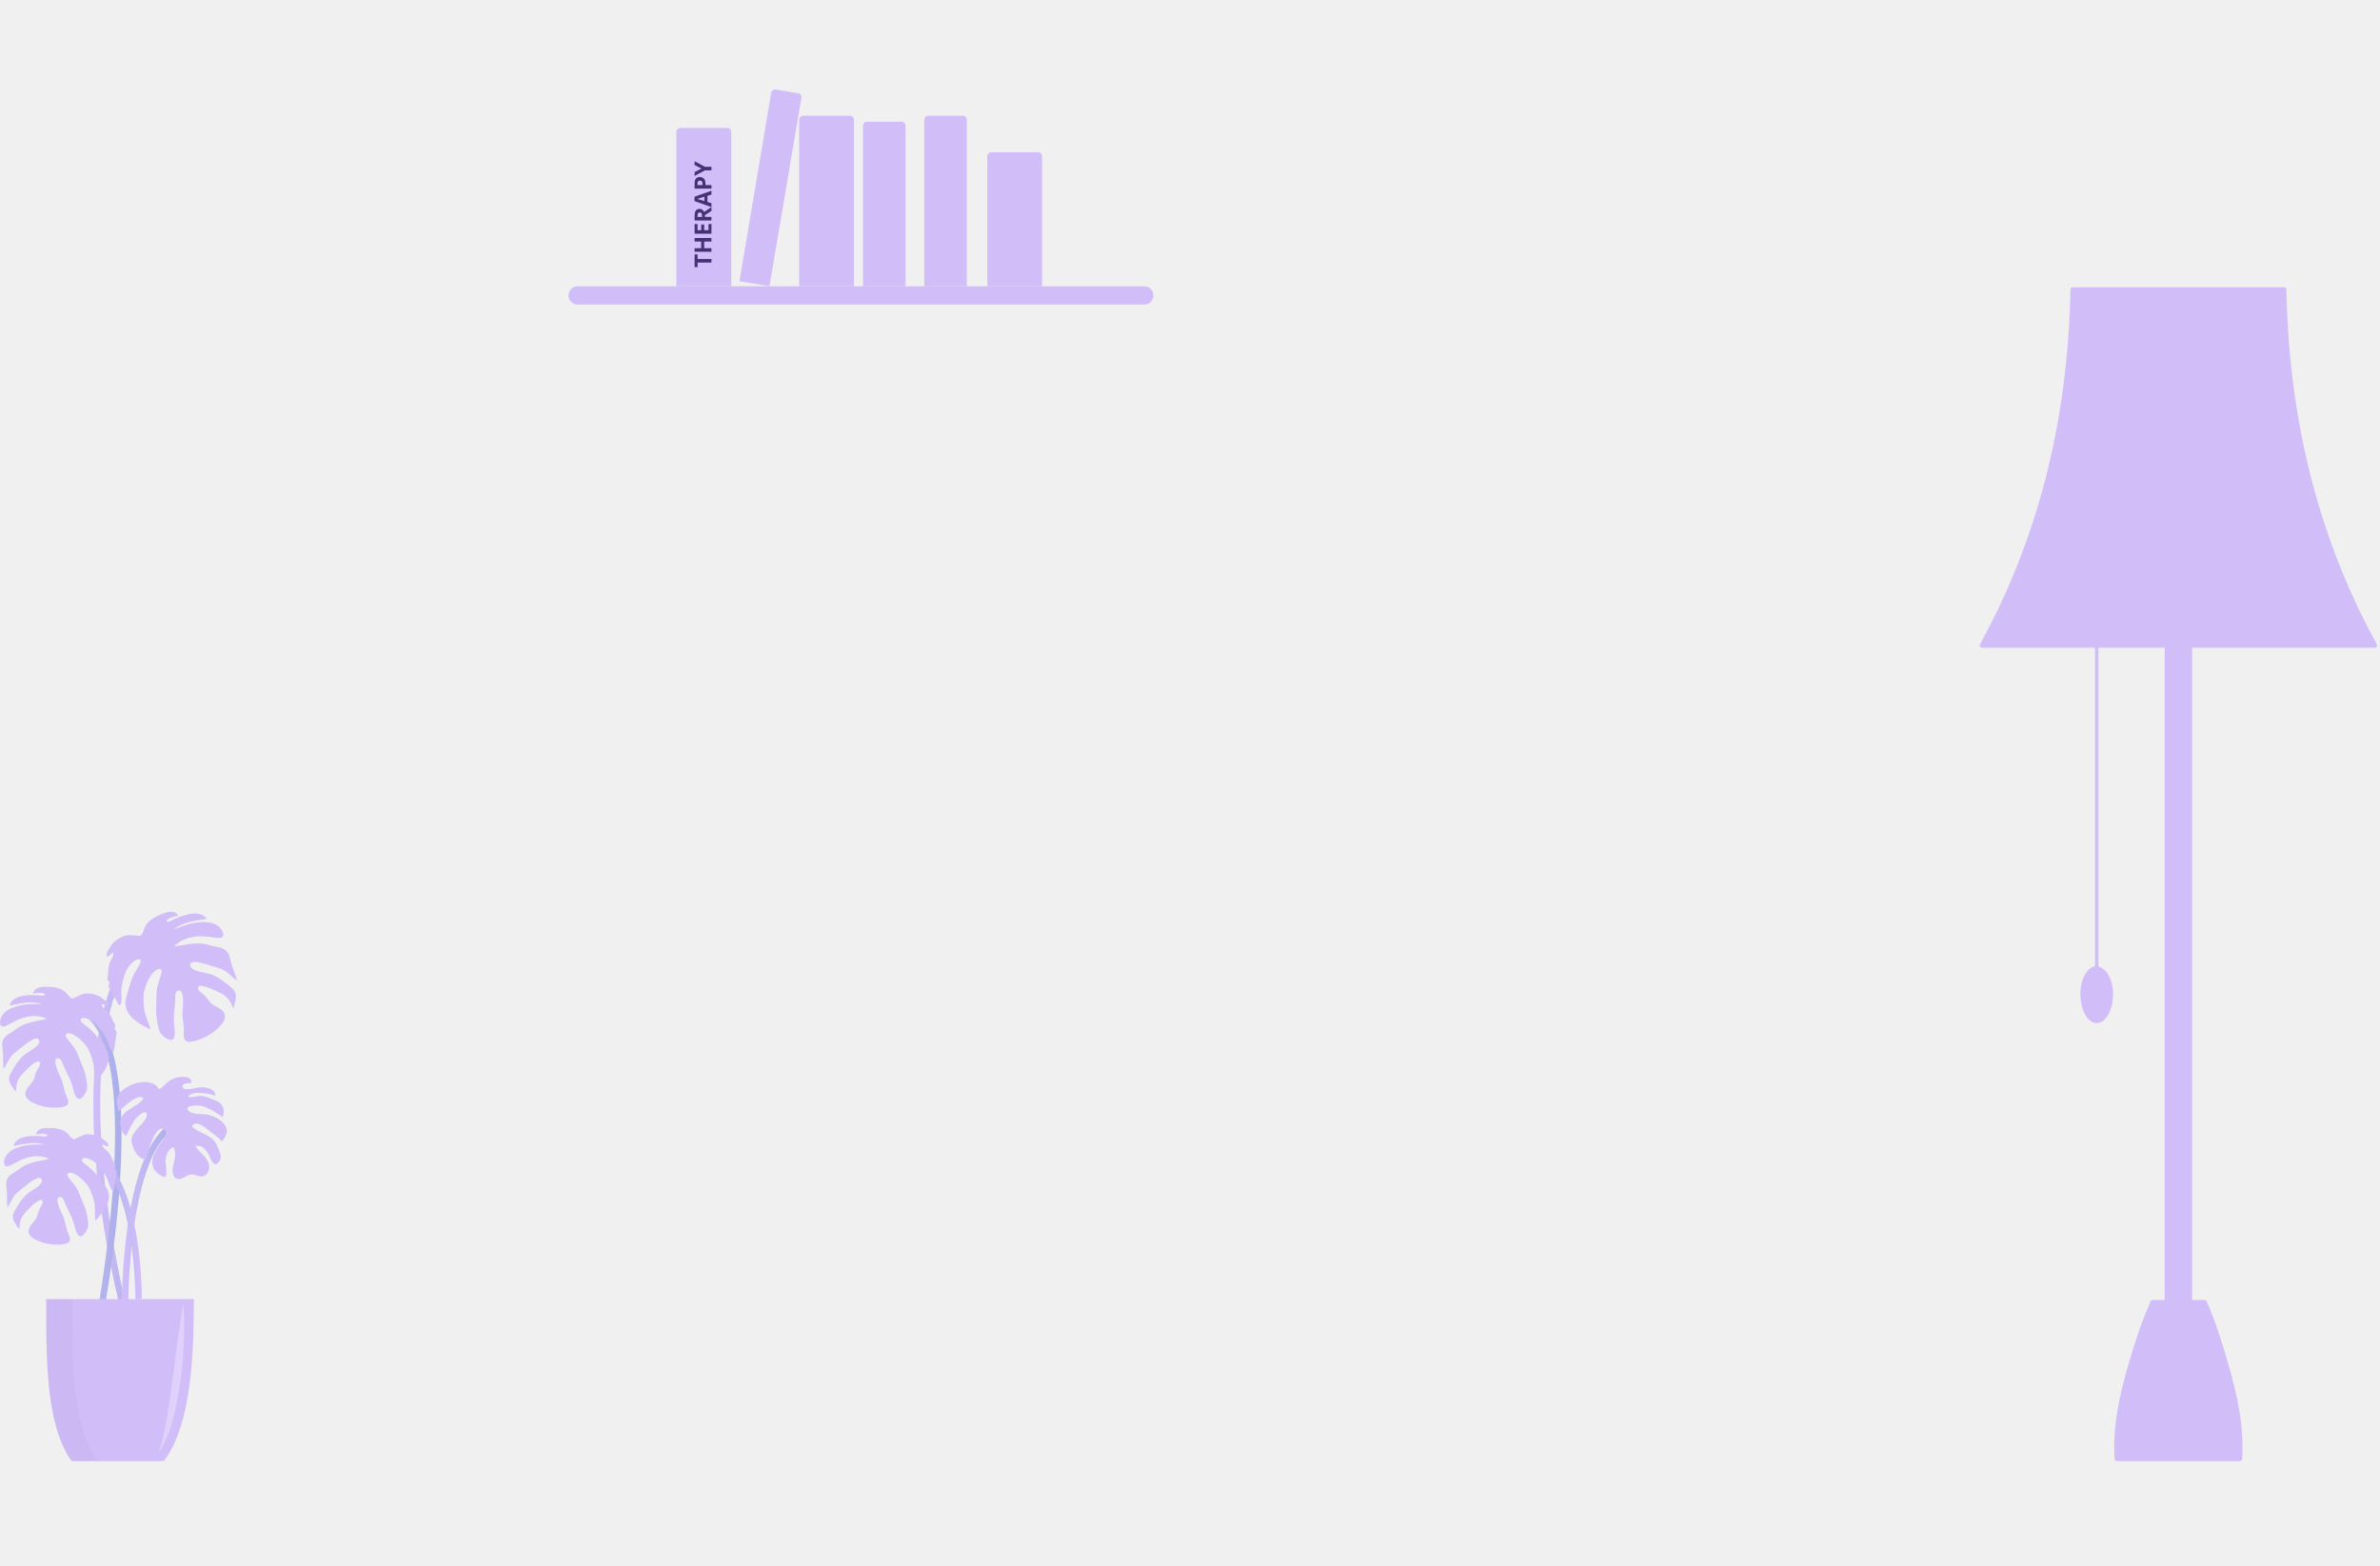
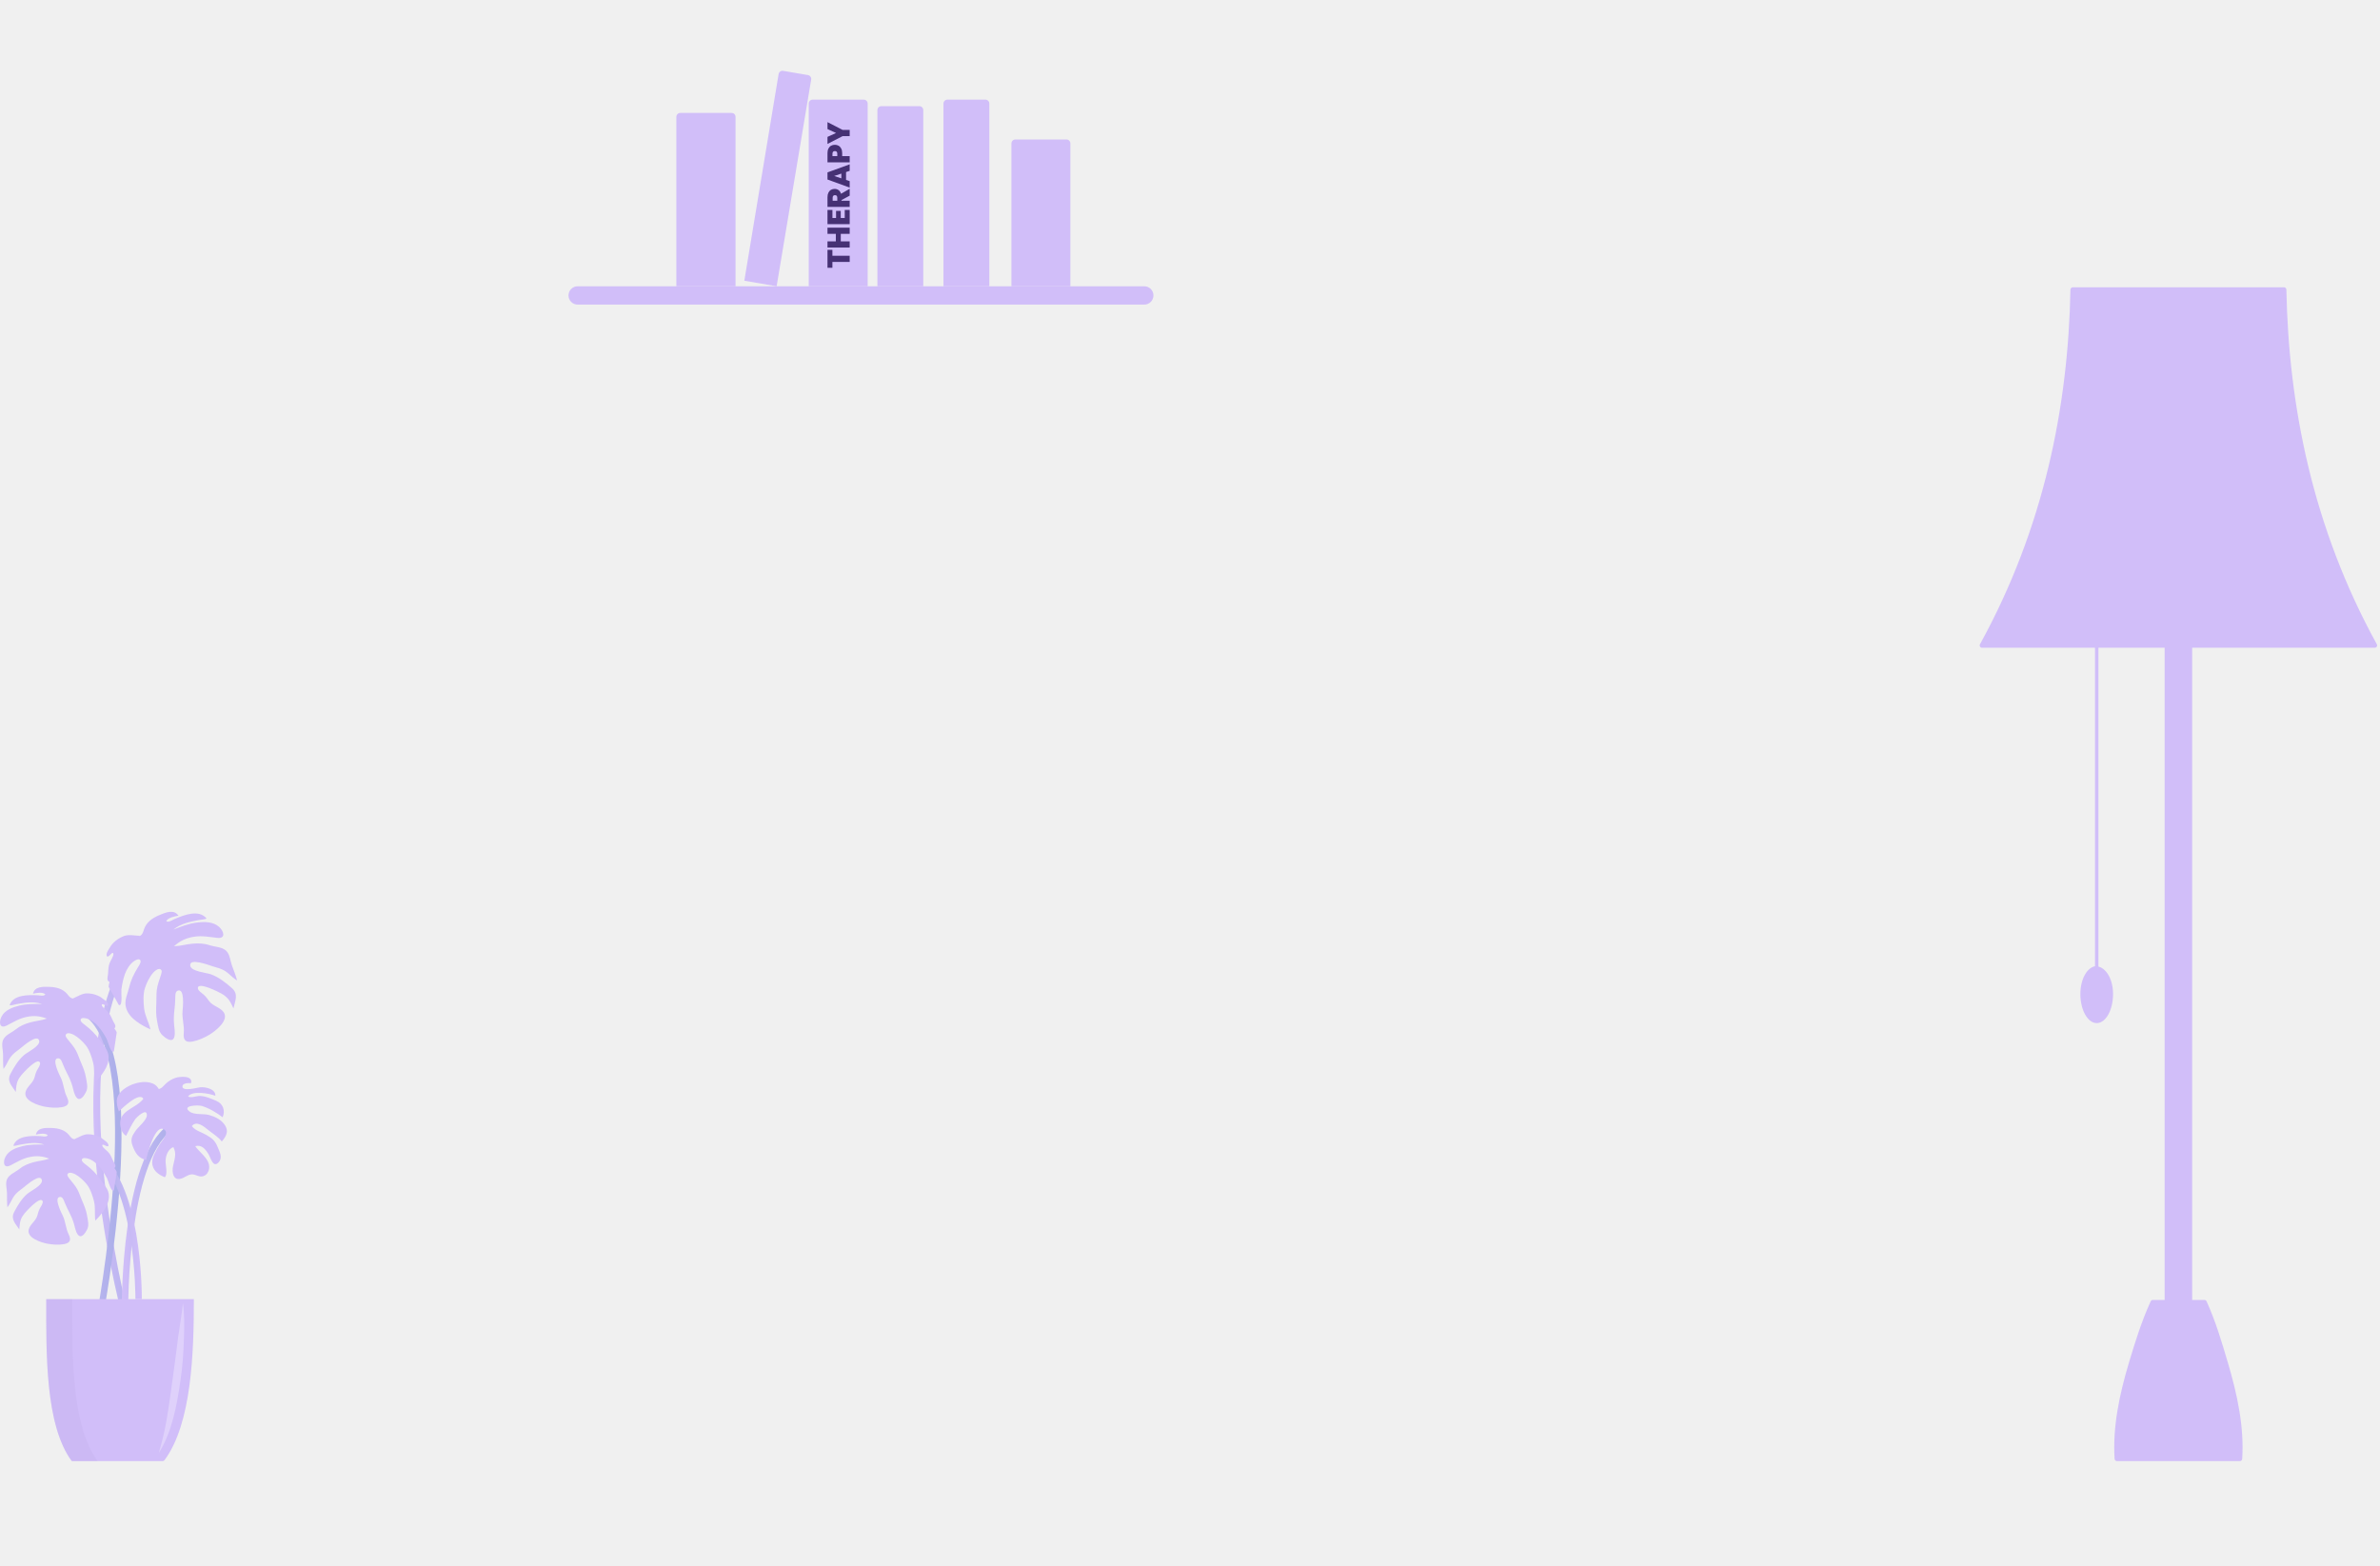
<svg xmlns="http://www.w3.org/2000/svg" width="100%" height="100%" viewBox="0 0 1260 829" version="1.1" xml:space="preserve" style="fill-rule:evenodd;clip-rule:evenodd;stroke-linejoin:round;stroke-miterlimit:2;">
  <g id="Layer-30">
    <g>
      <path d="M1209.18,152.095c0.681,0.001 1.237,0.546 1.249,1.227c1.21,61.692 13.929,126.046 47.889,187.757c0.213,0.387 0.207,0.858 -0.018,1.239c-0.225,0.381 -0.634,0.614 -1.076,0.614c-32.24,0.001 -64.424,0.001 -96.667,0.001l0,345.291l6.482,0c0.49,0 0.935,0.286 1.138,0.731c4.852,10.66 8.05,21.556 11.272,32.424c5.074,17.087 8.683,34.23 7.596,50.993c-0.045,0.655 -0.59,1.164 -1.247,1.164c-21.634,0.001 -43.414,0.001 -65.048,0.001c-0.658,0.001 -1.204,-0.508 -1.249,-1.165c-1.087,-16.759 2.479,-33.906 7.598,-50.993c3.255,-10.873 6.637,-21.761 11.498,-32.424c0.203,-0.445 0.648,-0.731 1.137,-0.731c2.088,0 4.166,0 6.257,0l0,-345.291l-35.054,0l0,168.804c4.208,1.029 7.737,6.796 7.737,14.558c0,8.475 -3.875,15.363 -8.65,15.363c-4.771,0 -8.646,-6.888 -8.646,-15.363c0,-7.883 3.434,-13.883 7.738,-14.758l0,-168.604l-59.792,0c-0.442,-0.001 -0.851,-0.234 -1.076,-0.615c-0.224,-0.381 -0.231,-0.852 -0.017,-1.239c33.967,-61.719 46.69,-126.065 47.887,-187.757c0.013,-0.681 0.569,-1.226 1.25,-1.226c37.269,-0.001 74.543,-0.001 111.812,-0.001Z" style="fill:#d1bef9;fill-rule:nonzero;" />
      <g>
        <path d="M305.812,151.567c-1.284,0 -2.515,0.51 -3.423,1.418c-0.908,0.908 -1.419,2.139 -1.419,3.423c0,0.003 0,0.006 0,0.009c0,1.284 0.511,2.515 1.419,3.423c0.908,0.908 2.139,1.418 3.423,1.418c36.175,0 263.821,0 299.996,0c1.284,0 2.515,-0.51 3.423,-1.418c0.908,-0.908 1.419,-2.139 1.419,-3.423c0,-0.003 0,-0.006 0,-0.009c0,-1.284 -0.511,-2.515 -1.419,-3.423c-0.908,-0.908 -2.139,-1.418 -3.423,-1.418c-36.175,0 -263.821,0 -299.996,0Z" style="fill:#d1bef9;fill-rule:nonzero;" />
-         <path d="M524.804,80.567c-1.151,0 -2.084,0.932 -2.084,2.083c0,11.72 0,68.917 0,68.917l28.959,0l0,-68.917c0,-1.151 -0.933,-2.083 -2.084,-2.083c-5.337,0 -19.454,0 -24.791,0Z" style="fill:#d1bef9;fill-rule:nonzero;" />
-         <path d="M410.686,47.399c-1.134,-0.19 -2.208,0.574 -2.399,1.708c-2.429,14.408 -16.817,99.772 -16.817,99.772l15.88,2.688c0,0 14.486,-85.347 16.934,-99.768c0.092,-0.545 -0.036,-1.105 -0.356,-1.556c-0.321,-0.451 -0.808,-0.755 -1.353,-0.847c-3.071,-0.516 -8.82,-1.482 -11.889,-1.997Z" style="fill:#d1bef9;fill-rule:nonzero;" />
-         <path d="M491.408,61.3c-1.151,0 -2.083,0.933 -2.083,2.083c0,13.513 0,88.184 0,88.184l22.533,0l0,-88.184c0,-1.15 -0.933,-2.083 -2.083,-2.083c-4.292,0 -14.075,0 -18.367,0Z" style="fill:#d1bef9;fill-rule:nonzero;" />
-         <path d="M458.945,64.454c-1.15,0 -2.083,0.933 -2.083,2.083c0,13.234 0,85.03 0,85.03l22.533,0l0,-85.03c0,-1.15 -0.932,-2.083 -2.083,-2.083c-4.292,0 -14.075,0 -18.367,0Z" style="fill:#d1bef9;fill-rule:nonzero;" />
-         <path d="M425.195,61.3c-1.15,0 -2.083,0.933 -2.083,2.083c0,13.513 0,88.184 0,88.184l28.963,0l0,-88.184c0,-1.15 -0.933,-2.083 -2.084,-2.083c-5.337,0 -19.458,0 -24.796,0Z" style="fill:#d1bef9;fill-rule:nonzero;" />
-         <path d="M360.154,67.725c-0.553,0 -1.083,0.219 -1.473,0.61c-0.391,0.391 -0.611,0.921 -0.611,1.473c0,12.939 0,81.759 0,81.759l29.08,0l0,-81.759c0,-0.552 -0.22,-1.082 -0.611,-1.473c-0.39,-0.391 -0.92,-0.61 -1.473,-0.61c-5.355,0 -19.557,0 -24.912,0Z" style="fill:#d1bef9;fill-rule:nonzero;" />
+         <path d="M537.55,73.841c-0.553,0 -1.083,0.22 -1.473,0.61c-0.391,0.391 -0.61,0.921 -0.61,1.474c0,12.371 0,75.642 0,75.642l31.2,0l0,-75.642c0,-0.553 -0.22,-1.083 -0.611,-1.474c-0.39,-0.39 -0.92,-0.61 -1.473,-0.61c-5.674,0 -21.359,0 -27.033,0Z" style="fill:#d1bef9;fill-rule:nonzero;" />
+         <path d="M414.61,37.506c-0.546,-0.093 -1.107,0.035 -1.558,0.357c-0.452,0.321 -0.757,0.809 -0.847,1.356c-2.525,15.218 -18.149,109.406 -18.149,109.406l17.108,2.942c0,0 15.747,-94.259 18.28,-109.423c0.189,-1.132 -0.573,-2.204 -1.705,-2.397c-3.311,-0.565 -9.807,-1.674 -13.129,-2.241Z" style="fill:#d1bef9;fill-rule:nonzero;" />
+         <path d="M501.569,52.75c-1.151,0 -2.084,0.932 -2.084,2.083c0,14.246 0,96.734 0,96.734l24.278,0l0,-96.734c0,-1.151 -0.933,-2.083 -2.083,-2.083c-4.589,0 -15.523,0 -20.111,0Z" style="fill:#d1bef9;fill-rule:nonzero;" />
+         <path d="M466.593,56.202c-0.552,0 -1.082,0.22 -1.473,0.611c-0.391,0.39 -0.61,0.92 -0.61,1.473l0,93.281l24.278,0l0,-93.281c0,-0.553 -0.22,-1.083 -0.611,-1.473c-0.39,-0.391 -0.92,-0.611 -1.473,-0.611l-20.111,0Z" style="fill:#d1bef9;fill-rule:nonzero;" />
+         <path d="M430.231,52.75c-0.553,0 -1.083,0.219 -1.474,0.61c-0.39,0.39 -0.61,0.92 -0.61,1.473c0,14.246 0,96.734 0,96.734l31.205,0l0,-96.734c0,-0.553 -0.22,-1.083 -0.61,-1.473c-0.391,-0.391 -0.921,-0.61 -1.474,-0.61c-5.675,0 -21.362,0 -27.037,0Z" style="fill:#d1bef9;fill-rule:nonzero;" />
+         <path d="M360.154,59.783c-0.553,0 -1.083,0.22 -1.473,0.61c-0.391,0.391 -0.611,0.921 -0.611,1.473c0,13.646 0,89.701 0,89.701l31.331,0l0,-89.701c0,-0.552 -0.22,-1.082 -0.611,-1.473c-0.39,-0.39 -0.92,-0.61 -1.473,-0.61c-5.694,0 -21.469,0 -27.163,0Z" style="fill:#d1bef9;fill-rule:nonzero;" />
      </g>
      <g>
        <path d="M64.566,696.27l3.304,-0.562c-0.396,-1.484 -38.982,-148.9 9.845,-198.475l-2.651,-1.659c-49.79,50.563 -12.133,194.588 -10.498,200.696Z" style="fill:url(#_Linear1);fill-rule:nonzero;" />
        <path d="M54.136,699.383c1.102,-5.742 26.608,-140.942 -7.469,-164.009c-5.748,-3.891 -12.839,-4.483 -21.066,-1.762l1.239,2.633c7.108,-2.358 12.908,-1.925 17.71,1.329c32.562,22.038 6.523,159.959 6.247,161.346l3.339,0.463Z" style="fill:url(#_Linear2);fill-rule:nonzero;" />
        <path d="M64.455,692.974l3.373,-0.016c0,-0.775 -0.172,-77.671 23.148,-94.554l-1.979,-2.734c-24.715,17.896 -24.56,94.071 -24.542,97.304Z" style="fill:url(#_Linear3);fill-rule:nonzero;" />
        <path d="M75.081,687.799l-3.373,-0.012c0,-0.625 0.172,-62.554 -23.148,-76.154l1.979,-2.204c24.714,14.416 24.56,75.766 24.542,78.37Z" style="fill:url(#_Linear4);fill-rule:nonzero;" />
        <g>
          <path d="M37.984,773.537c-14.139,-19.154 -13.504,-57.158 -13.504,-85.721l0,0c0,-0.009 0.007,-0.017 0.016,-0.017c1.289,0 76.835,0 78.124,0c0.009,0 0.016,0.008 0.016,0.017c0,0 0,0 0,0c0,28.305 -1.161,65.914 -15.548,85.223c-0.236,0.313 -0.605,0.497 -0.997,0.497c-5.654,0.001 -48.107,0.001 -48.107,0.001Z" style="fill:#d1bef9;fill-rule:nonzero;" />
          <path d="M37.593,773.018c0.235,0.325 0.611,0.517 1.012,0.517c2.704,0.002 13.113,0.002 13.113,0.002c-14.138,-19.154 -13.504,-57.158 -13.504,-85.721l0,-0.017l-13.749,0l0,0.017c0.014,28.307 -0.623,65.887 13.128,85.202Z" style="fill:#b9a6e1;fill-opacity:0.2;fill-rule:nonzero;" />
          <path d="M96.842,689.962c-0.619,6.025 -1.715,12.05 -2.536,18.042c-0.994,7.308 -1.801,14.629 -2.882,21.92c-0.995,7.28 -1.989,14.559 -3.229,21.792c-1.023,5.983 -2.45,11.775 -4.136,17.6c7.134,-11.458 9.512,-25.167 11.472,-38.308c1.124,-7.509 1.629,-15.163 1.859,-22.729c0.187,-6.038 0.332,-12.309 -0.548,-18.317Z" style="fill:#fff;fill-opacity:0.3;fill-rule:nonzero;" />
        </g>
        <path d="M84.115,576.724c-3.842,-7.97 -20.913,-2.383 -22.176,5.105c-0.393,2.308 0.264,4.395 0.988,6.579c1.65,-1.534 10.905,-10.654 12.96,-6.642c-4.359,5.538 -13.896,6.108 -12.035,15.046c0.408,1.925 1.241,3.429 2.893,4.558c1.467,-2.929 2.894,-6.012 4.764,-8.708c0.892,-1.288 6.393,-6.458 6.246,-2.138c-0.078,2.509 -4.536,6.088 -5.963,8.121c-1.994,2.85 -2.874,4.609 -1.587,8.013c1.432,3.787 3.009,6.491 7.14,7.45c0.479,-2.592 4.882,-19.971 9.784,-15.942c2.468,2.021 -1.97,6.358 -2.936,8.175c-1.371,2.579 -3.646,6.013 -3.63,9.004c0.018,4.125 3.197,6.538 6.692,7.909c1.696,-1.338 0.275,-6.9 0.406,-8.984c0.168,-2.646 1.407,-5.996 4.128,-6.962c1.888,3.616 0.535,6.454 -0.2,10.141c-0.601,3.025 -0.034,7.6 4.051,6.617c1.912,-0.462 3.474,-1.992 5.461,-2.283c1.725,-0.254 2.851,0.637 4.446,0.966c3.73,0.759 5.913,-3.07 5.023,-6.45c-0.955,-3.645 -5.113,-6.45 -7.218,-9.504c3.445,-0.912 5.455,1.638 7.08,4.346c1.172,1.946 2.365,7.279 5.195,4.333c2.525,-2.633 0.587,-5.737 -0.519,-8.47c-1.342,-3.288 -2.929,-4.409 -5.921,-6.163c-2.649,-1.558 -5.645,-2.129 -7.619,-4.637c2.467,-3.238 6.624,0.395 8.722,2.083c2.517,2.054 5.163,3.521 7.138,6.058c2.224,-2.725 3.847,-5.275 1.682,-8.612c-1.911,-2.942 -5.048,-4.442 -8.304,-5.392c-3.045,-0.887 -7.802,0.058 -10.389,-1.825c-4.503,-3.287 4.493,-3.6 6.439,-2.996c3.911,1.204 7.788,3.538 11.014,5.984c1.503,-3.521 0.241,-7.105 -3.253,-8.638c-2.72,-1.192 -6.444,-2.825 -9.407,-2.617c-1.799,0.117 -3.953,1.121 -5.673,0.28c2.204,-3.288 11.24,-1.671 14.476,-0.4c0.197,-3.725 -5.5,-4.792 -8.157,-4.48c-1.488,0.175 -9.481,2.446 -9.276,-0.545c0.122,-1.763 3.312,-1.767 4.552,-1.634c1.155,-4.308 -6.101,-3.508 -8.142,-2.846c-1.931,0.617 -3.624,1.655 -5.115,3.013c-1.156,1.046 -2.524,3.075 -4.284,2.908" style="fill:#d1bef9;fill-rule:nonzero;" />
        <path d="M61.821,620.437c-0.313,-0.713 -0.717,-1.371 -1.229,-2.013c1.228,-1.183 -0.03,-2.516 -0.603,-3.662c-0.643,-1.304 -1.109,-2.604 -1.92,-3.838c-0.905,-1.379 -2.183,-2.095 -3.253,-3.287c-1.126,-1.238 -0.849,-2.1 0.723,-1.242c0.988,0.546 2.535,0.946 1.66,-0.841c-0.442,-0.9 -1.852,-1.784 -2.618,-2.413c-2.127,-1.771 -5.273,-2.633 -8.024,-2.637c-2.541,0.004 -4.898,1.704 -7.227,2.595c-1.304,-0.125 -1.92,-1.12 -2.808,-2.2c-2.289,-2.783 -5.675,-3.587 -9.122,-3.708c-3.144,-0.104 -7.598,-0.304 -8.401,3.492c1.609,-0.367 5.056,-1.013 6.326,0.387c-0.928,1.067 -2.862,0.45 -4.073,0.404c-4.55,-0.183 -12.464,-0.35 -14.216,5.142c0.962,0.167 2.411,-0.392 3.446,-0.571c4.456,-0.787 8.705,-1.533 13.065,-0.087c-3.947,-0.071 -7.859,-0.104 -11.723,0.866c-3.438,0.867 -7.198,2.263 -8.931,5.605c-1.407,2.716 -1.066,6.441 2.654,4.545c3.48,-1.775 6.357,-3.65 10.266,-4.437c3.704,-0.742 6.729,-0.475 10.253,0.875c-2.743,0.996 -5.634,1.158 -8.429,1.933c-2.817,0.784 -5.236,1.784 -7.509,3.625c-2.033,1.646 -5.286,2.813 -6.398,5.313c-0.982,2.191 -0.075,5.016 -0.034,7.325c0.048,2.537 -0.064,5.021 0.236,7.554c0.239,-0.333 0.48,-0.675 0.71,-1.017c1.06,-1.596 1.733,-3.416 2.851,-4.979c1.344,-1.875 3.247,-3.142 5.042,-4.533c1.057,-0.817 8.958,-7.875 9.644,-3.792c0.455,2.692 -6.018,5.717 -7.697,7.175c-3.031,2.621 -5.175,6.179 -7.01,9.717c-1.97,3.796 0.818,6.129 2.762,9.183c0.071,-1.104 0.145,-2.217 0.319,-3.3c0.458,-2.967 1.954,-4.808 3.975,-6.929c0.86,-0.9 7.037,-7.454 8.046,-4.75c0.411,1.1 -1.079,3.05 -1.542,3.954c-0.6,1.192 -0.91,2.342 -1.249,3.613c-0.789,2.937 -3.818,4.57 -4.565,7.366c-1.22,4.604 6.797,7.009 9.923,7.588c2.758,0.508 5.972,0.712 8.735,0.212c3.498,-0.637 3.85,-2.408 2.435,-5.279c-1.546,-3.121 -1.557,-6.662 -3.114,-9.846c-0.522,-1.066 -5.177,-10.158 -1.14,-9.846c1.266,0.1 1.87,2.155 2.255,3.084c0.715,1.733 1.493,3.396 2.365,5.058c1.019,1.95 1.845,3.925 2.461,6.033c0.542,1.834 0.869,4.121 2.027,5.705c1.901,2.575 4.1,-0.938 4.949,-2.667c1.163,-2.346 0.421,-4.6 0.036,-7.063c-0.487,-3.17 -1.604,-5.65 -2.843,-8.579c-0.784,-1.829 -1.377,-3.746 -2.319,-5.504c-1.09,-2.033 -2.603,-3.7 -4.032,-5.5c-0.627,-0.787 -1.975,-2.221 -0.846,-3.092c0.929,-0.729 2.839,0.042 3.705,0.496c2.158,1.146 4.607,3.429 6.134,5.35c1.898,2.384 3.089,6.042 3.814,8.963c0.834,3.383 0.25,6.833 0.689,10.258c0.432,-0.429 0.866,-0.867 1.28,-1.317c3.311,-3.641 7.097,-8.758 5.585,-13.912c-0.734,-2.517 -2.74,-4.392 -4.182,-6.521c-2.207,-3.262 -4.528,-5.483 -7.633,-7.871c-0.669,-0.512 -2.514,-1.712 -2.13,-2.8c0.349,-0.987 2.009,-0.716 2.76,-0.541c2.437,0.545 4.682,2.304 6.283,4.15c1.637,1.887 3.067,4.17 4.237,6.362c0.559,1.029 1.923,6.613 3.212,6.554c0.169,-0.004 0.327,-0.075 0.477,-0.166l1.47,-9.746l0.01,0.004Zm-22.463,-17.313l0.265,-0.087l0.442,0.067c-0.258,0.033 -0.49,0.041 -0.707,0.02Z" style="fill:#d1bef9;fill-rule:nonzero;" />
        <path d="M57.515,522.491c0.047,-0.867 0.208,-1.717 0.488,-2.592c-1.753,-0.75 -0.966,-2.645 -0.823,-4.07c0.155,-1.621 0.127,-3.167 0.485,-4.78c0.402,-1.8 1.454,-3.058 2.101,-4.729c0.685,-1.746 0.054,-2.537 -1.251,-1.016c-0.817,0.966 -2.275,2 -2.071,-0.221c0.106,-1.113 1.231,-2.6 1.782,-3.563c1.524,-2.696 4.473,-4.85 7.349,-5.946c2.662,-1.004 5.804,-0.158 8.593,-0.154c1.317,-0.646 1.566,-1.933 2.066,-3.416c1.292,-3.817 4.515,-6.005 8.074,-7.5c3.248,-1.359 7.829,-3.338 10.177,0.316c-1.829,0.254 -5.693,0.95 -6.465,2.917c1.394,0.75 3.172,-0.663 4.421,-1.192c4.69,-2 12.906,-5.312 16.919,-0.262c-0.941,0.554 -2.68,0.546 -3.834,0.766c-4.975,0.946 -9.718,1.855 -13.707,5.096c4.103,-1.641 8.183,-3.229 12.612,-3.746c3.943,-0.458 8.431,-0.487 11.571,2.321c2.551,2.284 3.674,6.317 -0.971,5.813c-4.347,-0.475 -8.102,-1.3 -12.505,-0.567c-4.171,0.692 -7.231,2.171 -10.382,4.983c3.265,-0.05 6.355,-1.029 9.587,-1.325c3.259,-0.3 6.187,-0.212 9.296,0.813c2.782,0.912 6.65,0.846 8.805,3.021c1.899,1.904 2.071,5.221 2.944,7.65c0.957,2.675 2.06,5.229 2.751,8c-0.381,-0.254 -0.769,-0.517 -1.146,-0.784c-1.741,-1.245 -3.169,-2.883 -4.959,-4.079c-2.151,-1.429 -4.645,-2 -7.075,-2.737c-1.431,-0.438 -12.502,-4.688 -11.6,-0.146c0.594,3 8.568,3.596 10.905,4.454c4.211,1.538 7.869,4.417 11.193,7.383c3.568,3.196 1.577,6.742 0.755,10.709c-0.513,-1.125 -1.031,-2.259 -1.645,-3.325c-1.656,-2.925 -3.953,-4.259 -6.91,-5.675c-1.258,-0.6 -10.323,-5.009 -10.306,-1.775c0.007,1.316 2.341,2.762 3.185,3.529c1.1,1.004 1.881,2.087 2.741,3.283c1.992,2.759 5.809,3.267 7.701,5.896c3.104,4.333 -4.329,10.033 -7.371,11.879c-2.684,1.629 -5.968,3.113 -9.056,3.692c-3.914,0.721 -4.987,-0.996 -4.645,-4.563c0.378,-3.879 -1.015,-7.587 -0.651,-11.537c0.123,-1.325 1.386,-12.688 -2.714,-10.754c-1.287,0.604 -1.103,2.996 -1.137,4.121c-0.059,2.1 -0.214,4.145 -0.466,6.233c-0.292,2.446 -0.373,4.837 -0.181,7.287c0.162,2.138 0.727,4.659 0.143,6.775c-0.966,3.45 -4.662,0.646 -6.237,-0.825c-2.147,-1.991 -2.266,-4.645 -2.841,-7.375c-0.749,-3.512 -0.564,-6.55 -0.43,-10.104c0.094,-2.229 -0.046,-4.471 0.241,-6.683c0.334,-2.563 1.255,-4.904 2.035,-7.358c0.344,-1.071 1.186,-3.109 -0.34,-3.567c-1.263,-0.396 -2.956,1.167 -3.681,1.987c-1.804,2.055 -3.461,5.413 -4.296,8.03c-1.039,3.254 -0.834,7.55 -0.432,10.895c0.469,3.871 2.45,7.25 3.351,11.009c-0.622,-0.275 -1.25,-0.563 -1.863,-0.871c-4.909,-2.492 -10.903,-6.346 -11.367,-12.342c-0.231,-2.921 1.122,-5.683 1.787,-8.483c1.014,-4.292 2.563,-7.533 4.863,-11.267c0.497,-0.8 1.95,-2.791 1.117,-3.775c-0.757,-0.896 -2.386,0.05 -3.102,0.529c-2.333,1.542 -3.986,4.271 -4.927,6.838c-0.965,2.625 -1.554,5.583 -1.909,8.342c-0.176,1.3 0.614,7.679 -0.759,8.133c-0.179,0.062 -0.372,0.05 -0.566,0.012l-5.407,-9.612l-0.01,0.004Zm16.634,-27.033l-0.311,0.016l-0.436,0.242c0.283,-0.062 0.529,-0.15 0.747,-0.258Z" style="fill:#d1bef9;fill-rule:nonzero;" />
        <path d="M61.821,546.57c-0.324,-0.733 -0.742,-1.416 -1.272,-2.087c1.273,-1.221 -0.029,-2.604 -0.622,-3.792c-0.665,-1.35 -1.146,-2.696 -1.986,-3.975c-0.937,-1.425 -2.26,-2.171 -3.367,-3.404c-1.165,-1.288 -0.877,-2.179 0.75,-1.288c1.023,0.567 2.624,0.984 1.72,-0.87c-0.458,-0.93 -1.918,-1.846 -2.711,-2.5c-2.201,-1.834 -5.459,-2.73 -8.308,-2.738c-2.632,0.004 -5.074,1.767 -7.487,2.683c-1.351,-0.129 -1.988,-1.162 -2.906,-2.279c-2.37,-2.883 -5.876,-3.716 -9.446,-3.846c-3.256,-0.112 -7.869,-0.32 -8.704,3.609c1.667,-0.379 5.238,-1.046 6.552,0.404c-0.962,1.108 -2.964,0.467 -4.218,0.417c-4.713,-0.192 -12.909,-0.367 -14.727,5.316c0.996,0.175 2.497,-0.404 3.57,-0.587c4.615,-0.813 9.016,-1.584 13.531,-0.084c-4.089,-0.075 -8.14,-0.112 -12.142,0.892c-3.562,0.896 -7.457,2.338 -9.253,5.796c-1.46,2.817 -1.109,6.675 2.745,4.712c3.606,-1.833 6.586,-3.775 10.635,-4.587c3.837,-0.767 6.97,-0.488 10.619,0.912c-2.842,1.03 -5.837,1.192 -8.731,1.996c-2.918,0.809 -5.424,1.842 -7.779,3.746c-2.107,1.704 -5.477,2.913 -6.63,5.5c-1.019,2.271 -0.081,5.2 -0.04,7.588c0.048,2.629 -0.07,5.2 0.239,7.825c0.248,-0.346 0.497,-0.7 0.736,-1.055c1.098,-1.65 1.797,-3.533 2.956,-5.154c1.393,-1.941 3.365,-3.254 5.225,-4.687c1.095,-0.846 9.283,-8.154 9.991,-3.925c0.469,2.787 -6.237,5.916 -7.977,7.425c-3.141,2.712 -5.364,6.4 -7.267,10.058c-2.042,3.933 0.844,6.35 2.855,9.517c0.075,-1.142 0.152,-2.296 0.333,-3.421c0.477,-3.071 2.027,-4.979 4.122,-7.175c0.891,-0.929 7.292,-7.717 8.336,-4.913c0.425,1.142 -1.12,3.159 -1.6,4.096c-0.621,1.234 -0.943,2.425 -1.295,3.742c-0.82,3.042 -3.958,4.729 -4.733,7.625c-1.267,4.767 7.034,7.267 10.272,7.862c2.856,0.534 6.185,0.742 9.047,0.23c3.623,-0.659 3.989,-2.496 2.525,-5.467c-1.599,-3.233 -1.609,-6.9 -3.219,-10.2c-0.539,-1.104 -5.355,-10.525 -1.174,-10.196c1.311,0.1 1.935,2.229 2.333,3.192c0.739,1.796 1.544,3.516 2.447,5.241c1.054,2.021 1.908,4.063 2.545,6.25c0.56,1.9 0.897,4.267 2.096,5.909c1.966,2.666 4.247,-0.967 5.127,-2.759c1.205,-2.429 0.439,-4.762 0.042,-7.312c-0.503,-3.288 -1.659,-5.854 -2.939,-8.888c-0.812,-1.895 -1.425,-3.879 -2.399,-5.704c-1.127,-2.104 -2.693,-3.833 -4.172,-5.7c-0.649,-0.816 -2.044,-2.3 -0.875,-3.2c0.963,-0.754 2.941,0.046 3.837,0.517c2.235,1.187 4.77,3.55 6.35,5.542c1.964,2.47 3.196,6.258 3.944,9.287c0.862,3.5 0.255,7.075 0.708,10.625c0.447,-0.446 0.897,-0.9 1.327,-1.367c3.43,-3.766 7.355,-9.066 5.793,-14.404c-0.759,-2.604 -2.835,-4.55 -4.328,-6.754c-2.283,-3.383 -4.687,-5.683 -7.9,-8.158c-0.692,-0.529 -2.603,-1.775 -2.204,-2.9c0.362,-1.025 2.081,-0.742 2.858,-0.559c2.524,0.567 4.848,2.388 6.505,4.305c1.694,1.95 3.174,4.316 4.385,6.591c0.578,1.067 1.986,6.846 3.322,6.788c0.175,-0.004 0.338,-0.079 0.494,-0.175l1.529,-10.092l0.01,0.004Zm-23.254,-17.946l0.275,-0.087l0.457,0.067c-0.267,0.037 -0.507,0.045 -0.732,0.02Z" style="fill:#d1bef9;fill-rule:nonzero;" />
      </g>
-       <g transform="matrix(6.20586e-17,-1,1,5.68914e-17,-186.765,754.902)">
-         <text x="613.235px" y="563.417px" style="font-family:'Poppins-Bold', 'Poppins';font-weight:700;font-size:12.5px;fill:#463174;">THERAPY</text>
-       </g>
+       <path d="M438.083,132.271l2.6,0l0,3.133l9.15,0l0,3.267l-9.15,0l0,3.1l-2.6,0l0,-9.5Z" style="fill:#463174;fill-rule:nonzero;" />
+       <path d="M438.083,120.537l11.75,0l0,3.267l-4.716,0l0,3.983l4.716,0l0,3.267l-11.75,0l0,-3.267l4.417,0l0,-3.983l-4.417,0l0,-3.267Z" style="fill:#463174;fill-rule:nonzero;" />
+       <path d="M440.7,115.404l1.917,0l0,-3.75l2.483,0l0,3.75l2.117,0l0,-4.25l2.616,0l0,7.517l-11.75,0l0,-7.517l2.617,0l0,4.25Z" style="fill:#463174;fill-rule:nonzero;" />
+       <path d="M449.833,103.587l-4.333,2.334l0,0.35l4.333,0l0,3.266l-11.75,0l0,-5.15c0,-0.944 0.164,-1.744 0.492,-2.4c0.328,-0.655 0.778,-1.15 1.35,-1.483c0.572,-0.333 1.214,-0.5 1.925,-0.5c0.8,0 1.503,0.219 2.108,0.658c0.606,0.439 1.036,1.081 1.292,1.925l4.583,-2.65l0,3.65Zm-6.566,2.684l0,-1.617c0,-0.445 -0.106,-0.778 -0.317,-1c-0.211,-0.222 -0.517,-0.333 -0.917,-0.333c-0.377,0 -0.675,0.113 -0.891,0.341c-0.217,0.228 -0.325,0.559 -0.325,0.992l0,1.617l2.45,0Z" style="fill:#463174;fill-rule:nonzero;" />
+       <path d="M447.917,91.087l0,4.167l1.916,0.633l0,3.434l-11.75,-4.284l0,-3.766l11.75,-4.267l0,3.45l-1.916,0.633Zm-2.5,0.817l-3.8,1.267l3.8,1.25l0,-2.517Z" style="fill:#463174;fill-rule:nonzero;" />
+       <path d="M442,76.654c0.711,0 1.358,0.164 1.942,0.492c0.583,0.327 1.05,0.822 1.4,1.483c0.35,0.661 0.525,1.469 0.525,2.425l0,1.617l3.966,0l0,3.266l-11.75,0l0,-4.883c0,-0.945 0.167,-1.747 0.5,-2.408c0.334,-0.662 0.795,-1.159 1.384,-1.492c0.589,-0.333 1.266,-0.5 2.033,-0.5Zm1.267,4.717c0,-0.923 -0.423,-1.384 -1.267,-1.384c-0.856,0 -1.283,0.461 -1.283,1.384l0,1.3l2.55,0l0,-1.3Z" style="fill:#463174;fill-rule:nonzero;" />
+       <path d="M438.083,64.654l8.017,4.133l3.733,0l0,3.284l-3.733,0l-8.017,4.133l0,-3.733l4.534,-2.067l-4.534,-2.067l0,-3.683Z" style="fill:#463174;fill-rule:nonzero;" />
    </g>
  </g>
  <defs>
    <linearGradient id="_Linear1" x1="0" y1="0" x2="1" y2="0" gradientUnits="userSpaceOnUse" gradientTransform="matrix(-28.325,3.46881e-15,-3.46881e-15,-28.325,77.7107,595.913)">
      <stop offset="0" style="stop-color:#abafe9;stop-opacity:1" />
      <stop offset="0.03" style="stop-color:#abafe9;stop-opacity:1" />
      <stop offset="1" style="stop-color:#d1bef9;stop-opacity:1" />
    </linearGradient>
    <linearGradient id="_Linear2" x1="0" y1="0" x2="1" y2="0" gradientUnits="userSpaceOnUse" gradientTransform="matrix(-38.7339,4.74353e-15,-4.74353e-15,-38.7339,64.3347,615.659)">
      <stop offset="0" style="stop-color:#abafe9;stop-opacity:1" />
      <stop offset="0.03" style="stop-color:#abafe9;stop-opacity:1" />
      <stop offset="1" style="stop-color:#d1bef9;stop-opacity:1" />
    </linearGradient>
    <linearGradient id="_Linear3" x1="0" y1="0" x2="1" y2="0" gradientUnits="userSpaceOnUse" gradientTransform="matrix(-26.5127,3.24687e-15,-3.24687e-15,-26.5127,90.968,644.326)">
      <stop offset="0" style="stop-color:#abafe9;stop-opacity:1" />
      <stop offset="0.03" style="stop-color:#abafe9;stop-opacity:1" />
      <stop offset="1" style="stop-color:#d1bef9;stop-opacity:1" />
    </linearGradient>
    <linearGradient id="_Linear4" x1="0" y1="0" x2="1" y2="0" gradientUnits="userSpaceOnUse" gradientTransform="matrix(26.5127,0,0,26.5127,48.5686,648.615)">
      <stop offset="0" style="stop-color:#abafe9;stop-opacity:1" />
      <stop offset="0.03" style="stop-color:#abafe9;stop-opacity:1" />
      <stop offset="1" style="stop-color:#d1bef9;stop-opacity:1" />
    </linearGradient>
  </defs>
</svg>
